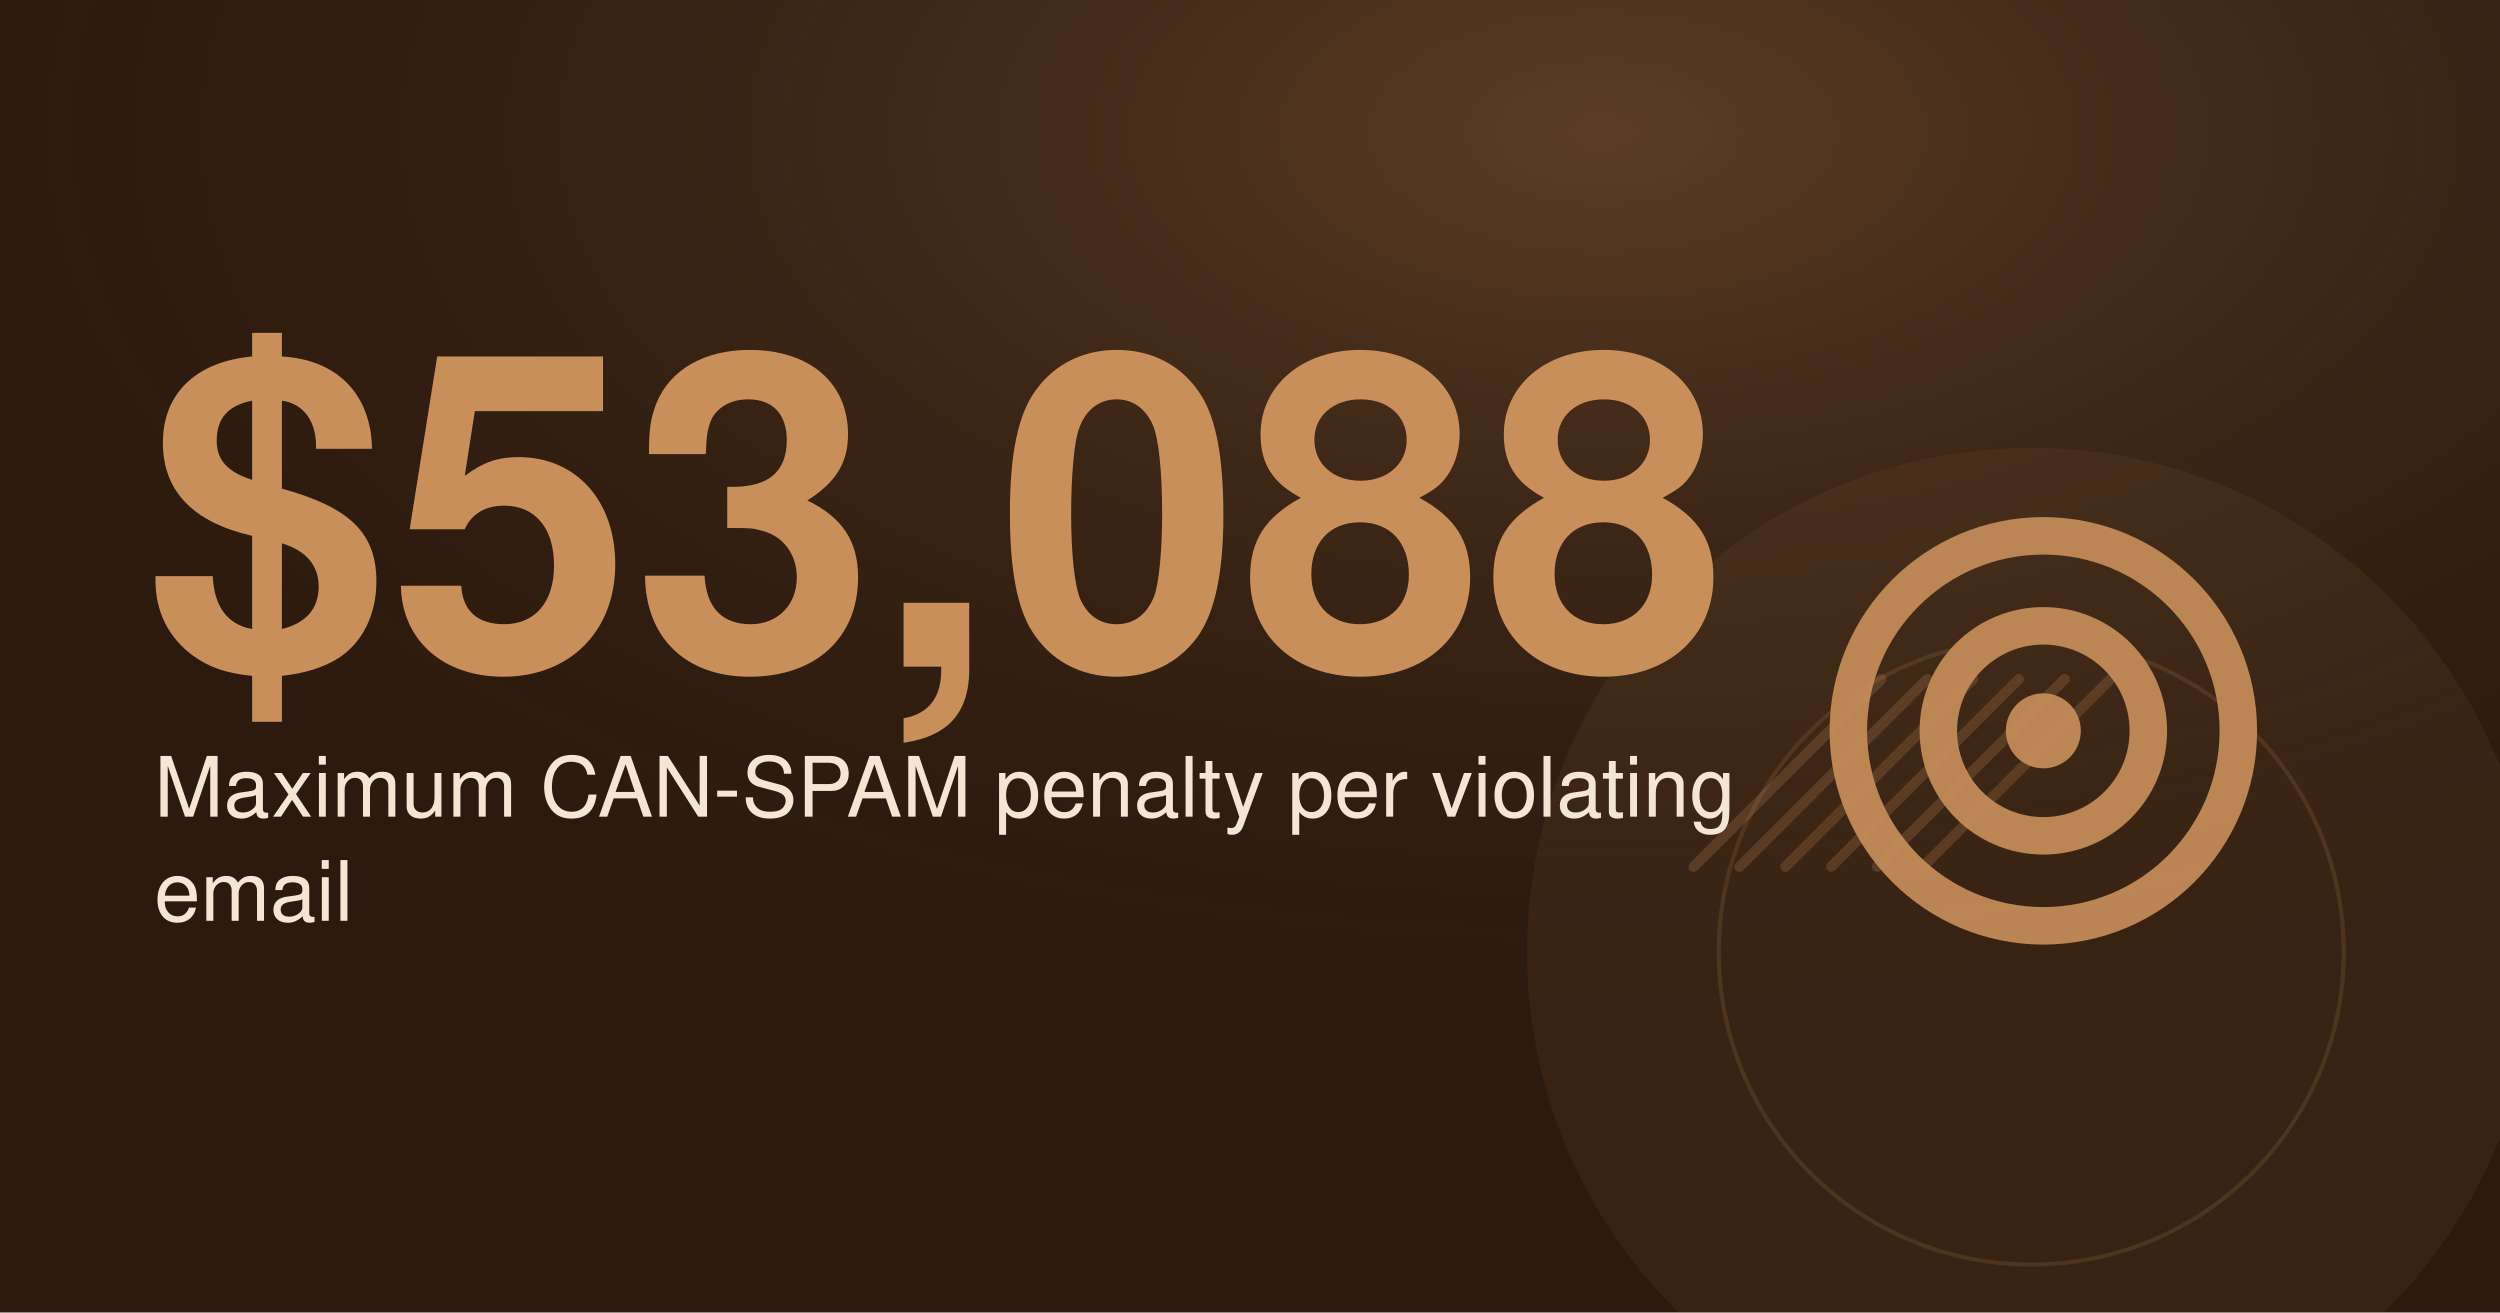
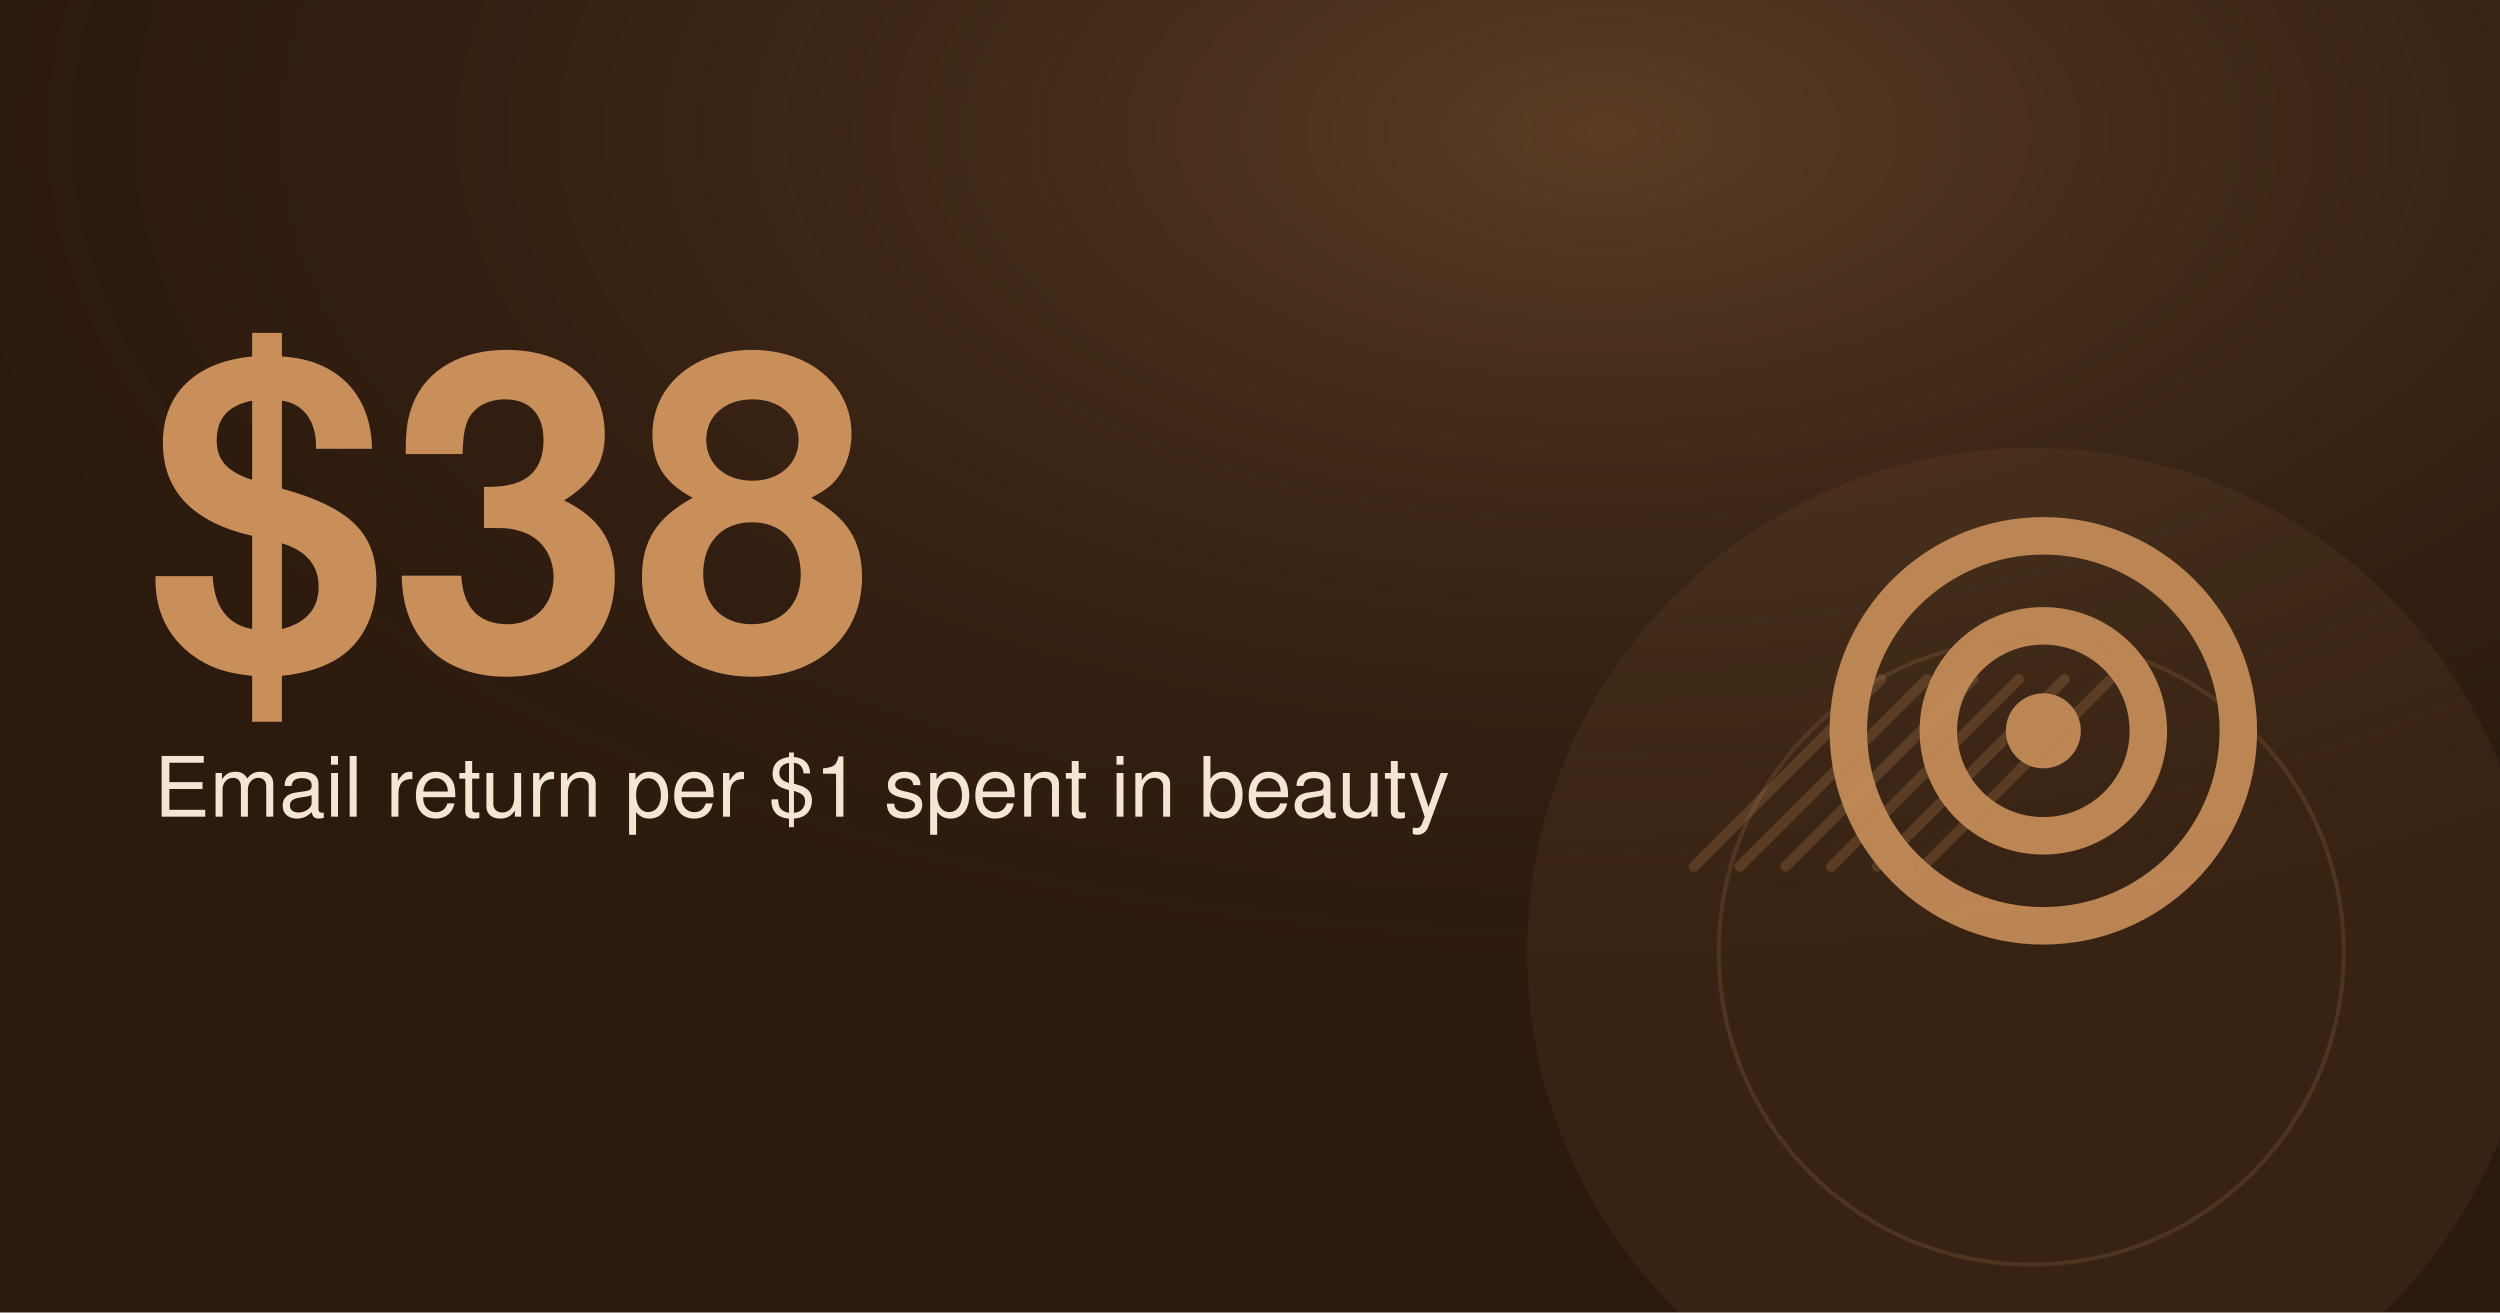
- <svg xmlns="http://www.w3.org/2000/svg" width="1200" height="630" viewBox="0 0 1200 630" role="img" aria-label="AI Email Marketing for Hair Salons">
+ <svg xmlns="http://www.w3.org/2000/svg" width="1200" height="630" viewBox="0 0 1200 630" role="img" aria-label="AI Email Marketing for Hair Salons: Safe Setup">
  <defs>
    <radialGradient id="g" cx="64%" cy="10%" r="75%">
      <stop offset="0" stop-color="#c98f5b" stop-opacity="0.30" />
      <stop offset="1" stop-color="#2c1a0e" stop-opacity="0" />
    </radialGradient>
  </defs>
  <rect width="1200" height="630" fill="#2c1a0e" />
  <rect width="1200" height="630" fill="url(#g)" />
  <line x1="813" y1="416" x2="903" y2="326" stroke="#c98f5b" stroke-opacity="0.22" stroke-width="5" stroke-linecap="round" />
  <line x1="835" y1="416" x2="925" y2="326" stroke="#c98f5b" stroke-opacity="0.22" stroke-width="5" stroke-linecap="round" />
  <line x1="857" y1="416" x2="947" y2="326" stroke="#c98f5b" stroke-opacity="0.22" stroke-width="5" stroke-linecap="round" />
  <line x1="879" y1="416" x2="969" y2="326" stroke="#c98f5b" stroke-opacity="0.22" stroke-width="5" stroke-linecap="round" />
  <line x1="901" y1="416" x2="991" y2="326" stroke="#c98f5b" stroke-opacity="0.22" stroke-width="5" stroke-linecap="round" />
  <line x1="923" y1="416" x2="1013" y2="326" stroke="#c98f5b" stroke-opacity="0.22" stroke-width="5" stroke-linecap="round" />
  <circle cx="975" cy="457" r="242" fill="#c98f5b" fill-opacity="0.07" />
  <circle cx="975" cy="457" r="150" fill="none" stroke="#c98f5b" stroke-opacity="0.16" stroke-width="2" />
  <g transform="translate(880 250) scale(3.6)" opacity="0.9">
    <circle cx="28" cy="28" r="26" fill="none" stroke="#c98f5b" stroke-width="5" />
    <circle cx="28" cy="28" r="14" fill="none" stroke="#c98f5b" stroke-width="5" />
    <circle cx="28" cy="28" r="5" fill="#c98f5b" />
  </g>
-   <text x="70" y="320" font-family="Helvetica, Arial, sans-serif" font-size="210" font-weight="800" fill="#c98f5b">$53,088</text>
-   <text x="74" y="392" font-family="Helvetica, Arial, sans-serif" font-size="40" fill="#f5e6d3">Maximum CAN-SPAM penalty per violating</text>
-   <text x="74" y="442" font-family="Helvetica, Arial, sans-serif" font-size="40" fill="#f5e6d3">email</text>
+   <text x="70" y="320" font-family="Helvetica, Arial, sans-serif" font-size="210" font-weight="800" fill="#c98f5b">$38</text>
+   <text x="74" y="392" font-family="Helvetica, Arial, sans-serif" font-size="40" fill="#f5e6d3">Email return per $1 spent in beauty</text>
</svg>
